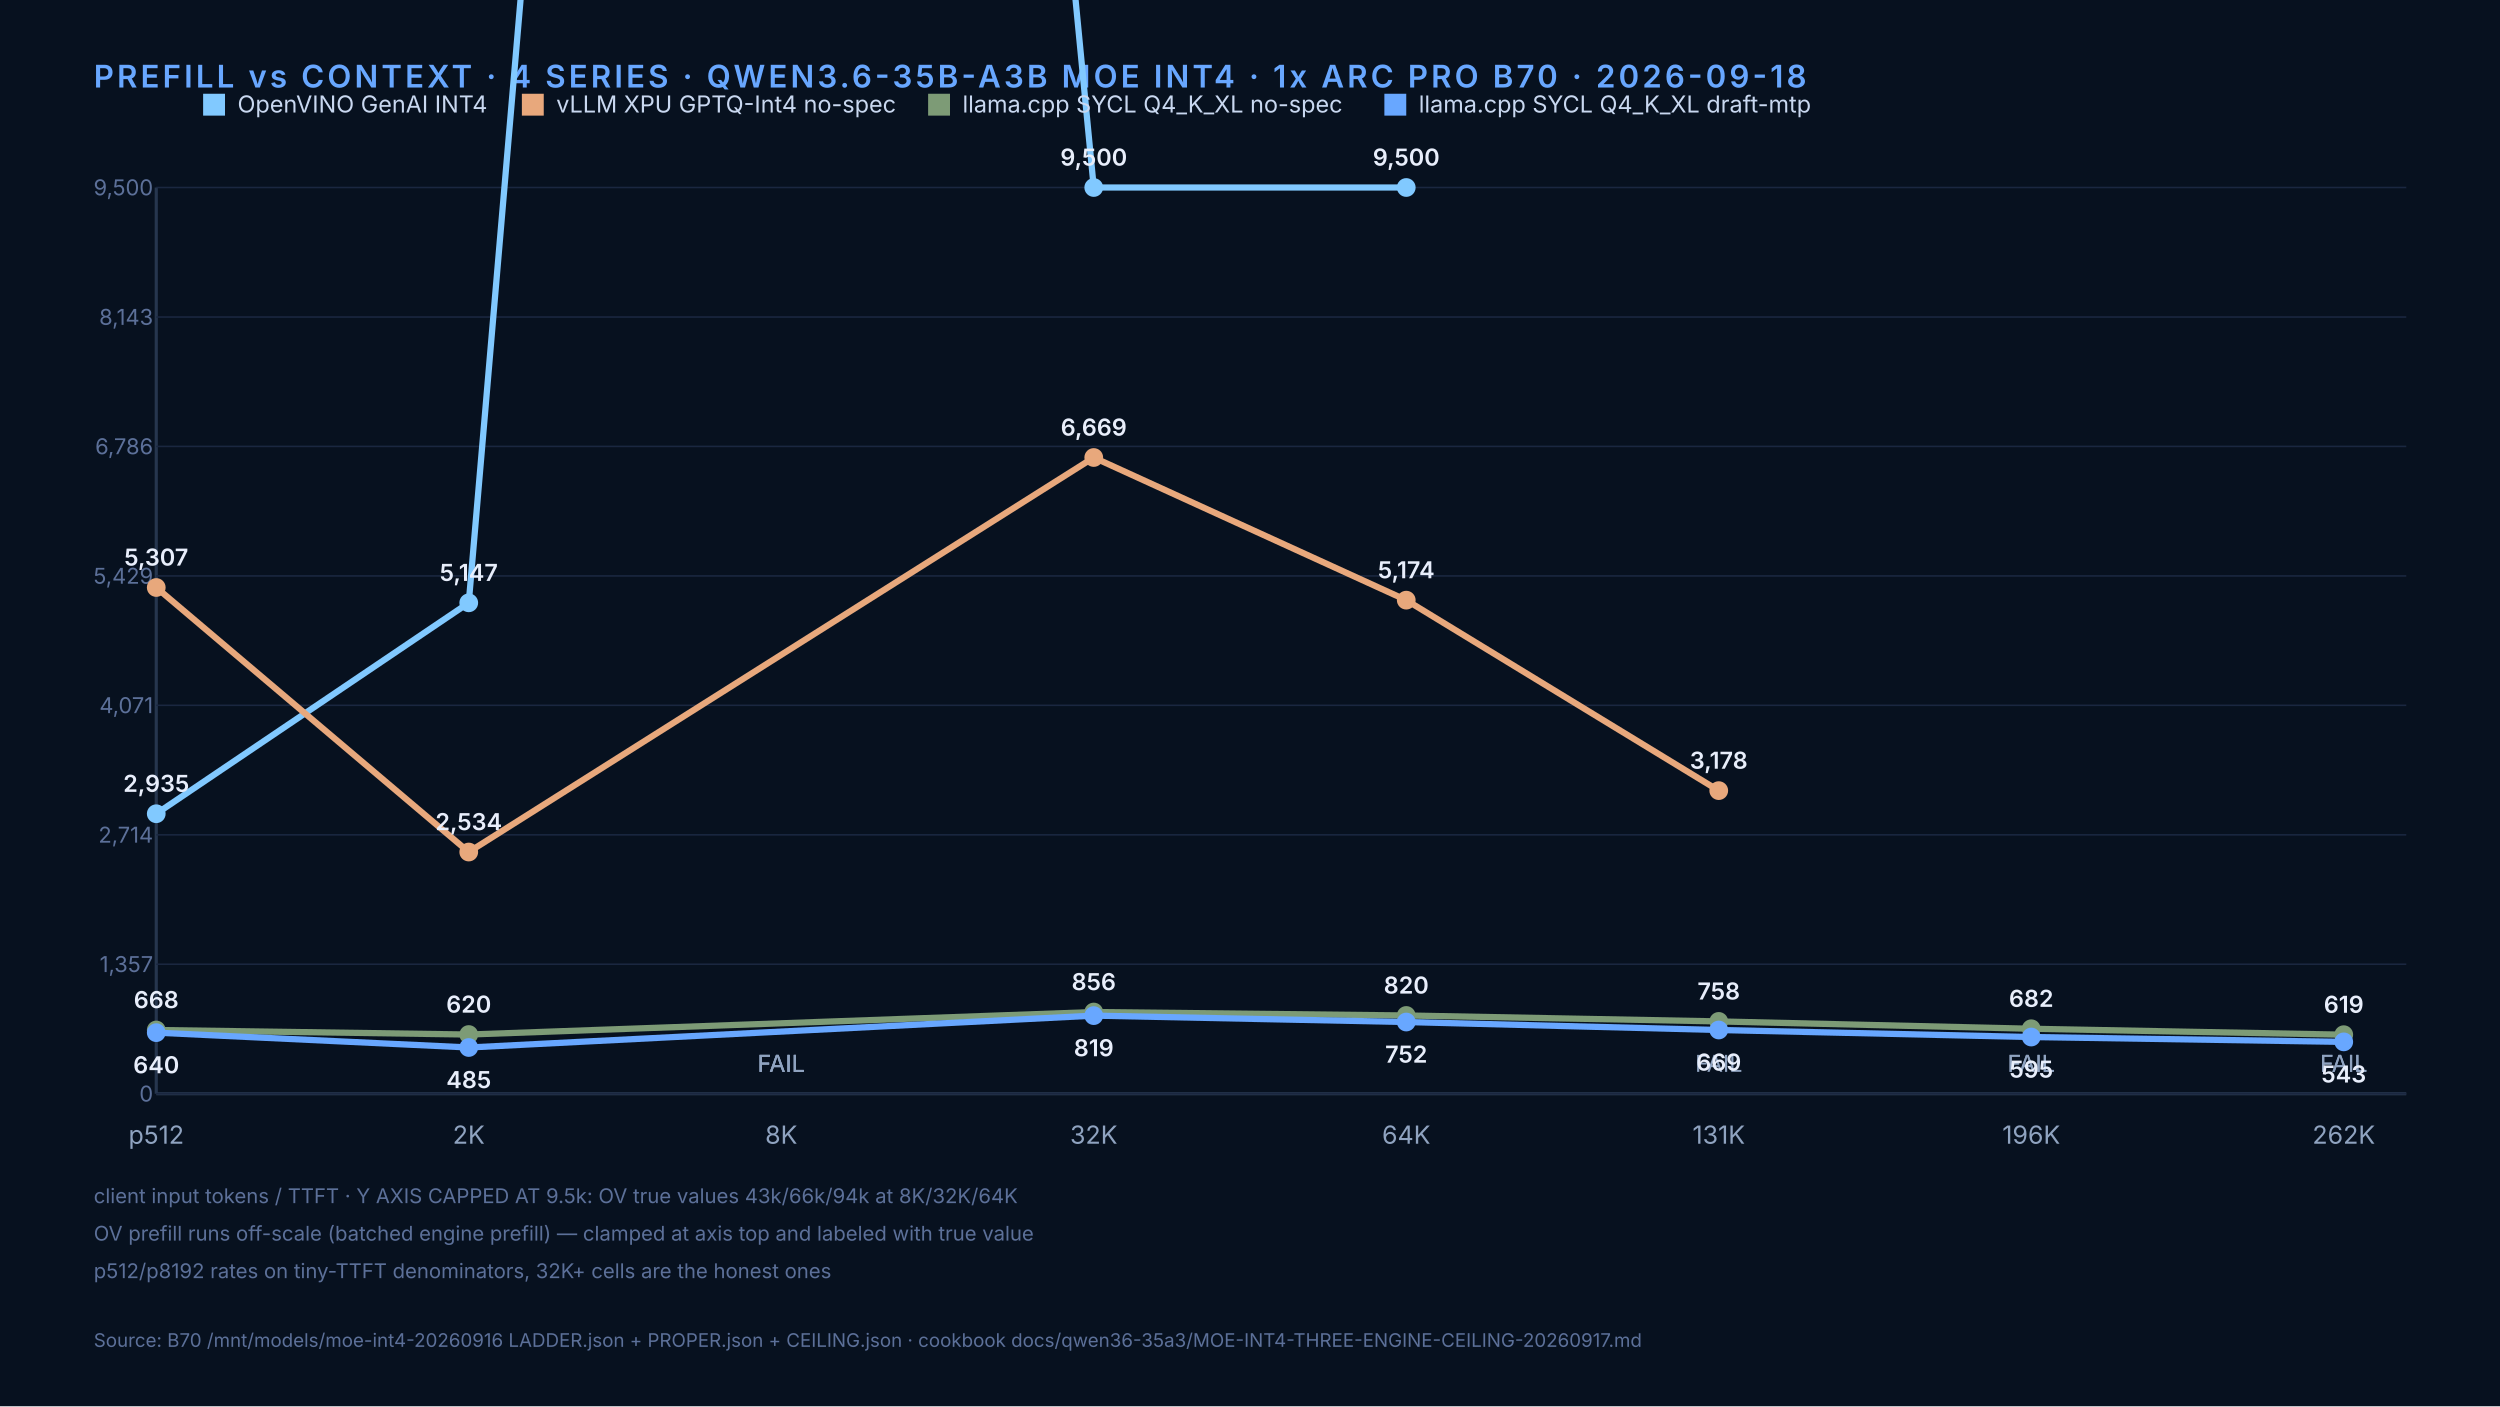
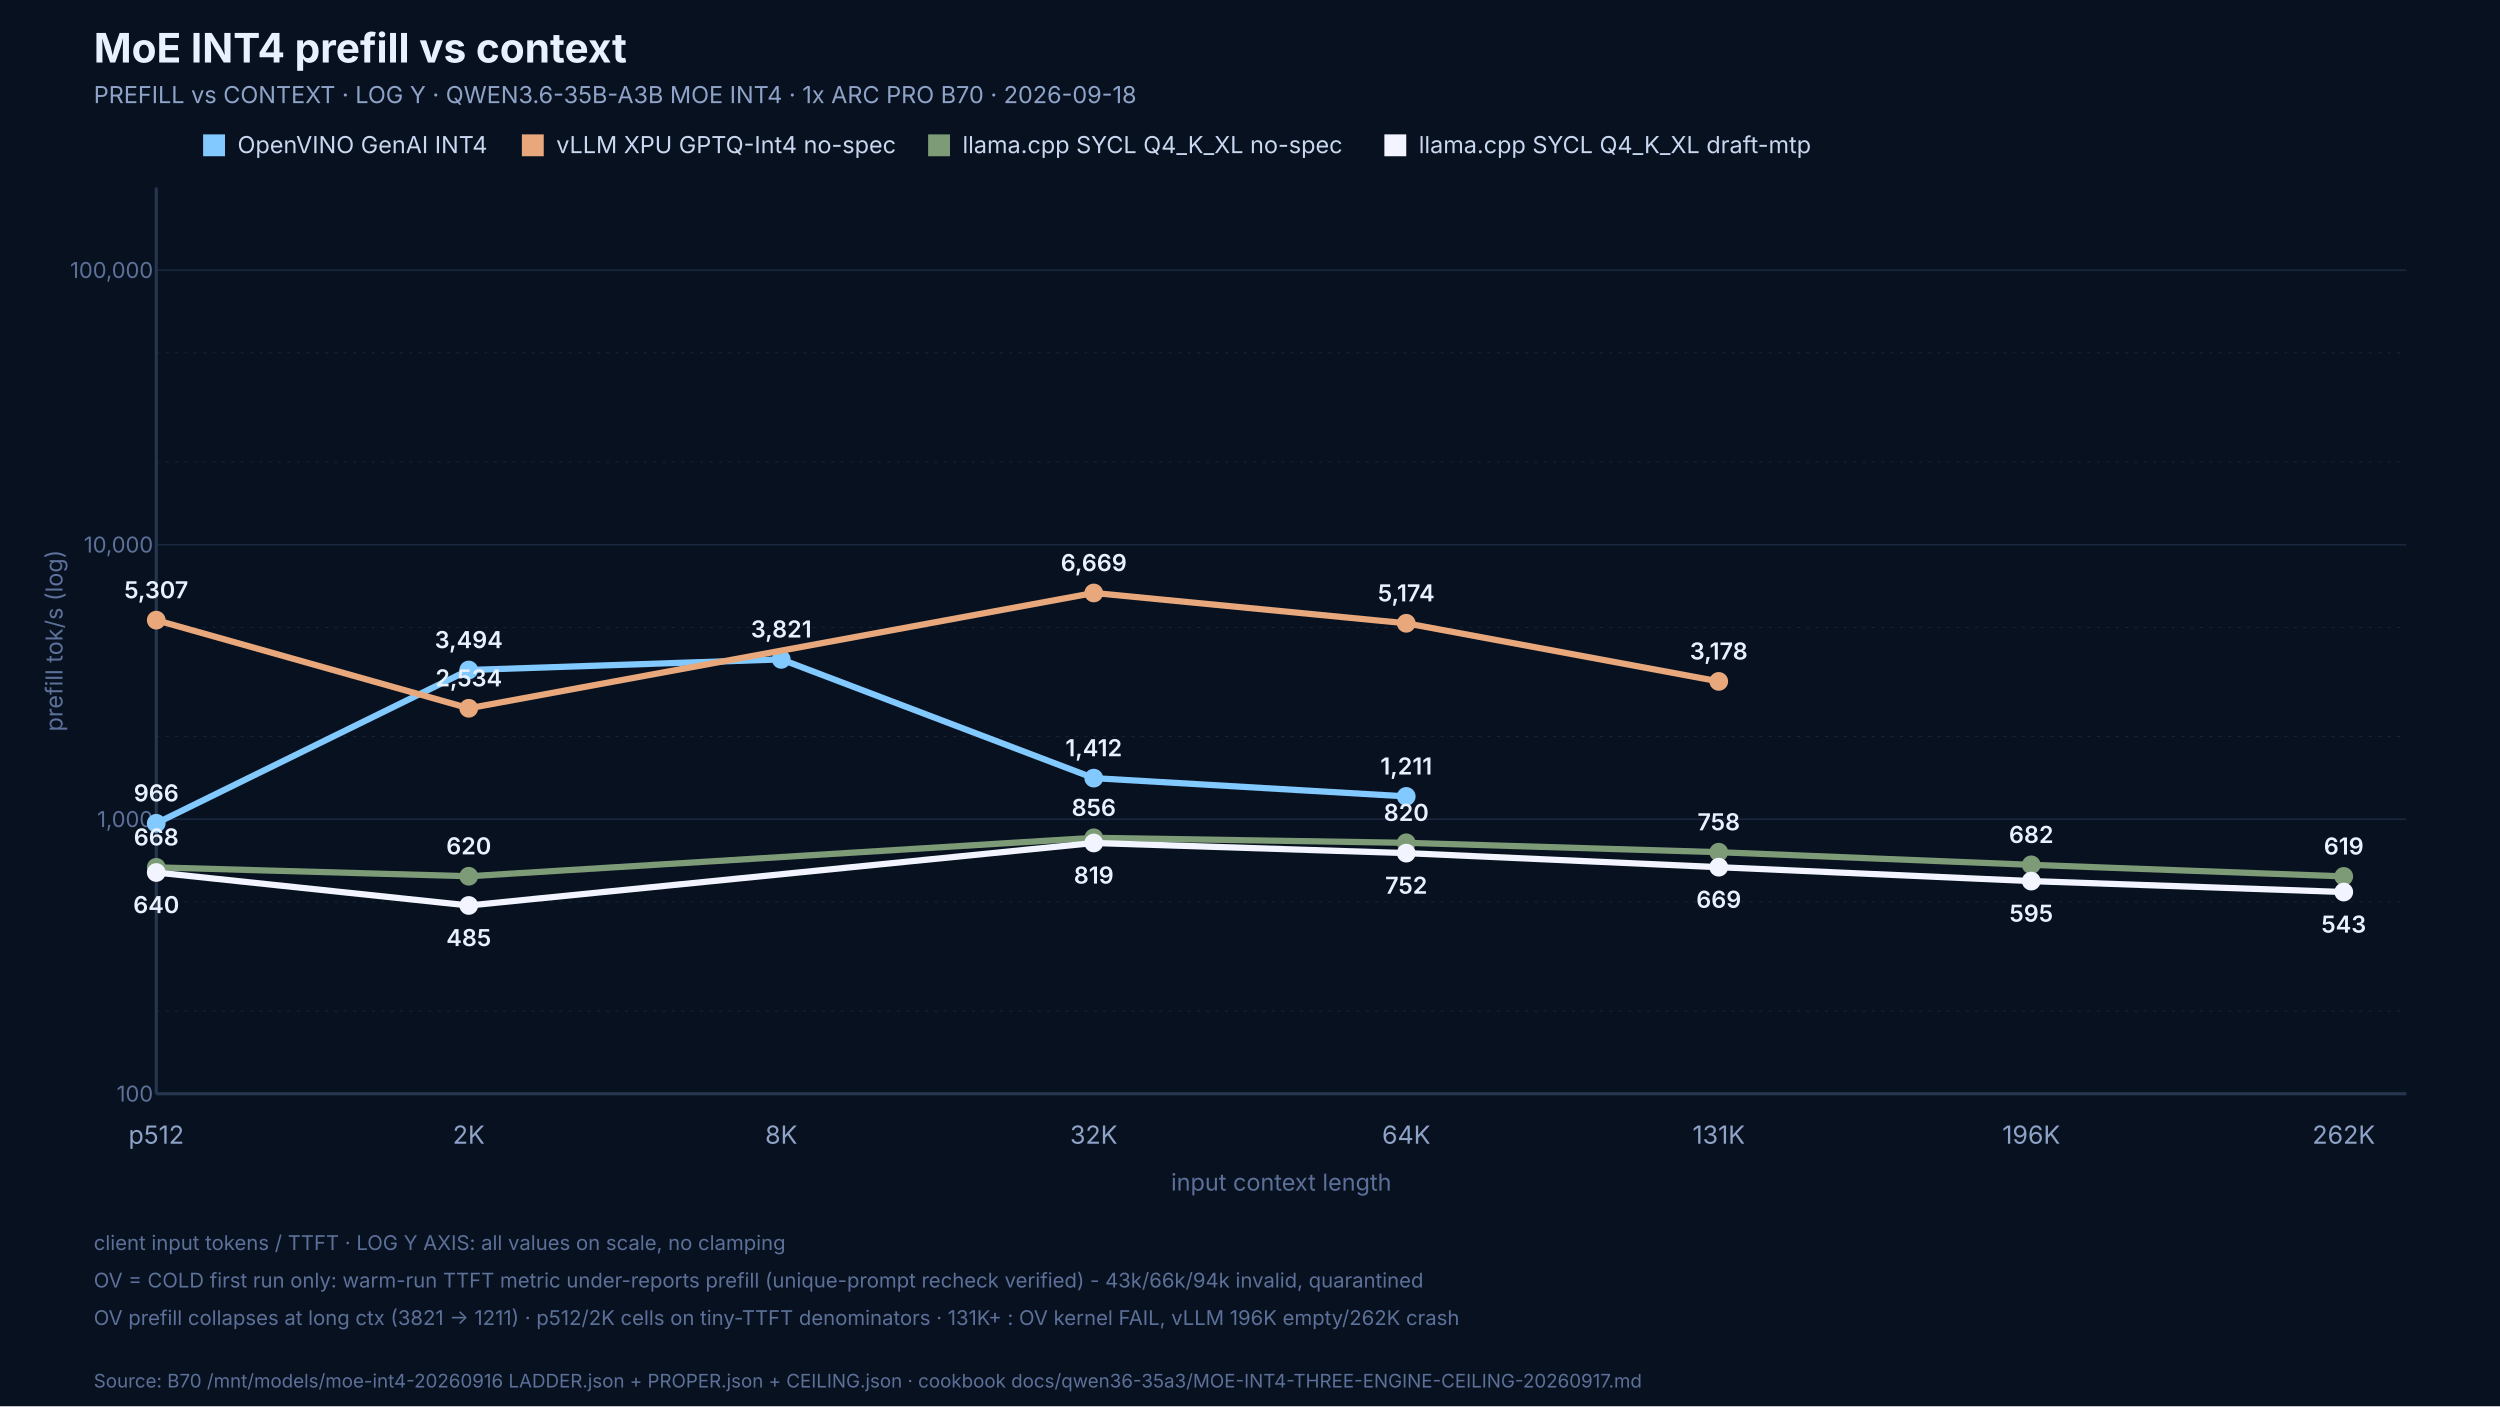
- <svg xmlns="http://www.w3.org/2000/svg" viewBox="0 0 1600 900" width="1600" height="900" role="img">
+ <svg xmlns="http://www.w3.org/2000/svg" width="1600" height="900" viewBox="0 0 1600 900">
  <rect width="1600" height="900" fill="#07111f" />
-   <text x="60" y="56" fill="#68a7ff" font-size="20" font-weight="600" font-family="Segoe UI, Inter, sans-serif" letter-spacing="2">PREFILL vs CONTEXT · 4 SERIES · QWEN3.6-35B-A3B MOE INT4 · 1x ARC PRO B70 · 2026-09-18</text>
+   <text x="60" y="40" fill="#e8f1ff" font-size="26" font-weight="700" font-family="Segoe UI, Inter, sans-serif">MoE INT4 prefill vs context</text>
+   <text x="60" y="66" fill="#8fa3c8" font-size="15" font-family="Segoe UI, Inter, sans-serif">PREFILL vs CONTEXT · LOG Y · QWEN3.6-35B-A3B MOE INT4 · 1x ARC PRO B70 · 2026-09-18</text>
+   <line x1="100" y1="700.0" x2="1540" y2="700.0" stroke="#1a2740" stroke-width="1" />
+   <text x="98" y="705.0" fill="#5c7099" font-size="14" font-family="Segoe UI, Inter, sans-serif" text-anchor="end">100</text>
+   <line x1="100" y1="524.3" x2="1540" y2="524.3" stroke="#1a2740" stroke-width="1" />
+   <text x="98" y="529.3" fill="#5c7099" font-size="14" font-family="Segoe UI, Inter, sans-serif" text-anchor="end">1,000</text>
+   <line x1="100" y1="348.6" x2="1540" y2="348.6" stroke="#1a2740" stroke-width="1" />
+   <text x="98" y="353.6" fill="#5c7099" font-size="14" font-family="Segoe UI, Inter, sans-serif" text-anchor="end">10,000</text>
+   <line x1="100" y1="172.9" x2="1540" y2="172.9" stroke="#1a2740" stroke-width="1" />
+   <text x="98" y="177.9" fill="#5c7099" font-size="14" font-family="Segoe UI, Inter, sans-serif" text-anchor="end">100,000</text>
+   <line x1="100" y1="647.1" x2="1540" y2="647.1" stroke="#1a2740" stroke-width="0.5" stroke-dasharray="2,4" />
+   <line x1="100" y1="577.2" x2="1540" y2="577.2" stroke="#1a2740" stroke-width="0.5" stroke-dasharray="2,4" />
+   <line x1="100" y1="471.4" x2="1540" y2="471.4" stroke="#1a2740" stroke-width="0.5" stroke-dasharray="2,4" />
+   <line x1="100" y1="401.5" x2="1540" y2="401.5" stroke="#1a2740" stroke-width="0.5" stroke-dasharray="2,4" />
+   <line x1="100" y1="295.7" x2="1540" y2="295.7" stroke="#1a2740" stroke-width="0.5" stroke-dasharray="2,4" />
+   <line x1="100" y1="225.8" x2="1540" y2="225.8" stroke="#1a2740" stroke-width="0.5" stroke-dasharray="2,4" />
+   <line x1="100" y1="120" x2="100" y2="700" stroke="#26364e" stroke-width="2" />
  <line x1="100" y1="700" x2="1540" y2="700" stroke="#26364e" stroke-width="2" />
-   <line x1="100" y1="120" x2="100" y2="700" stroke="#26364e" stroke-width="2" />
-   <g stroke="#1a2740" stroke-width="1">
-     <line x1="100" y1="700.0" x2="1540" y2="700.0" />
-     <line x1="100" y1="617.1" x2="1540" y2="617.1" />
-     <line x1="100" y1="534.3" x2="1540" y2="534.3" />
-     <line x1="100" y1="451.4" x2="1540" y2="451.4" />
-     <line x1="100" y1="368.6" x2="1540" y2="368.6" />
-     <line x1="100" y1="285.7" x2="1540" y2="285.7" />
-     <line x1="100" y1="202.9" x2="1540" y2="202.9" />
-     <line x1="100" y1="120.0" x2="1540" y2="120.0" />
-   </g>
-   <g fill="#5c7099" font-size="14" font-family="Segoe UI, Inter, sans-serif" text-anchor="end">
-     <text x="98" y="705.0">0</text>
-     <text x="98" y="622.1">1,357</text>
-     <text x="98" y="539.3">2,714</text>
-     <text x="98" y="456.4">4,071</text>
-     <text x="98" y="373.6">5,429</text>
-     <text x="98" y="290.7">6,786</text>
-     <text x="98" y="207.9">8,143</text>
-     <text x="98" y="125.0">9,500</text>
-   </g>
-   <text x="100" y="732" fill="#8fa3c0" font-size="16" font-family="Segoe UI, Inter, sans-serif" text-anchor="middle">p512</text>
-   <text x="300" y="732" fill="#8fa3c0" font-size="16" font-family="Segoe UI, Inter, sans-serif" text-anchor="middle">2K</text>
-   <text x="500" y="732" fill="#8fa3c0" font-size="16" font-family="Segoe UI, Inter, sans-serif" text-anchor="middle">8K</text>
-   <text x="700" y="732" fill="#8fa3c0" font-size="16" font-family="Segoe UI, Inter, sans-serif" text-anchor="middle">32K</text>
-   <text x="900" y="732" fill="#8fa3c0" font-size="16" font-family="Segoe UI, Inter, sans-serif" text-anchor="middle">64K</text>
-   <text x="1100" y="732" fill="#8fa3c0" font-size="16" font-family="Segoe UI, Inter, sans-serif" text-anchor="middle">131K</text>
-   <text x="1300" y="732" fill="#8fa3c0" font-size="16" font-family="Segoe UI, Inter, sans-serif" text-anchor="middle">196K</text>
-   <text x="1500" y="732" fill="#8fa3c0" font-size="16" font-family="Segoe UI, Inter, sans-serif" text-anchor="middle">262K</text>
-   <polyline points="100,520.8 300,385.8 500,-1943.1 700,120.0 900,120.0" fill="none" stroke="#81c9ff" stroke-width="4" />
+   <text x="100" y="732" fill="#8fa3c8" font-size="16" font-family="Segoe UI, Inter, sans-serif" text-anchor="middle">p512</text>
+   <text x="300" y="732" fill="#8fa3c8" font-size="16" font-family="Segoe UI, Inter, sans-serif" text-anchor="middle">2K</text>
+   <text x="500" y="732" fill="#8fa3c8" font-size="16" font-family="Segoe UI, Inter, sans-serif" text-anchor="middle">8K</text>
+   <text x="700" y="732" fill="#8fa3c8" font-size="16" font-family="Segoe UI, Inter, sans-serif" text-anchor="middle">32K</text>
+   <text x="900" y="732" fill="#8fa3c8" font-size="16" font-family="Segoe UI, Inter, sans-serif" text-anchor="middle">64K</text>
+   <text x="1100" y="732" fill="#8fa3c8" font-size="16" font-family="Segoe UI, Inter, sans-serif" text-anchor="middle">131K</text>
+   <text x="1300" y="732" fill="#8fa3c8" font-size="16" font-family="Segoe UI, Inter, sans-serif" text-anchor="middle">196K</text>
+   <text x="1500" y="732" fill="#8fa3c8" font-size="16" font-family="Segoe UI, Inter, sans-serif" text-anchor="middle">262K</text>
+   <text x="40" y="410" fill="#5c7099" font-size="15" font-family="Segoe UI, Inter, sans-serif" transform="rotate(-90 40 410)" text-anchor="middle">prefill tok/s (log)</text>
+   <text x="820" y="762" fill="#5c7099" font-size="15" font-family="Segoe UI, Inter, sans-serif" text-anchor="middle">input context length</text>
+   <polyline points="100,526.9 300,428.8 500,422.0 700,498.0 900,509.7" fill="none" stroke="#81c9ff" stroke-width="4" />
  <g fill="#81c9ff">
-     <circle cx="100" cy="520.8" r="6" />
-     <circle cx="300" cy="385.8" r="6" />
-     <circle cx="500" cy="-1943.1" r="6" />
-     <circle cx="700" cy="120.0" r="6" />
-     <circle cx="900" cy="120.0" r="6" />
+     <circle cx="100" cy="526.9" r="6" />
+     <circle cx="300" cy="428.8" r="6" />
+     <circle cx="500" cy="422.0" r="6" />
+     <circle cx="700" cy="498.0" r="6" />
+     <circle cx="900" cy="509.7" r="6" />
  </g>
  <g text-anchor="middle">
-     <text x="100" y="506.8" fill="#e8eefb" font-size="15" font-weight="600" font-family="Segoe UI, Inter, sans-serif" text-anchor="middle">2,935</text>
-     <text x="300" y="371.8" fill="#e8eefb" font-size="15" font-weight="600" font-family="Segoe UI, Inter, sans-serif" text-anchor="middle">5,147</text>
-     <text x="500" y="-1957.1" fill="#e8eefb" font-size="15" font-weight="600" font-family="Segoe UI, Inter, sans-serif" text-anchor="middle">43,292</text>
-     <text x="700" y="106.0" fill="#e8eefb" font-size="15" font-weight="600" font-family="Segoe UI, Inter, sans-serif" text-anchor="middle">9,500</text>
-     <text x="900" y="106.0" fill="#e8eefb" font-size="15" font-weight="600" font-family="Segoe UI, Inter, sans-serif" text-anchor="middle">9,500</text>
-     <text x="1100" y="686" fill="#8fa3c0" font-size="15" font-family="Segoe UI, Inter, sans-serif" text-anchor="middle">FAIL</text>
-     <text x="1300" y="686" fill="#8fa3c0" font-size="15" font-family="Segoe UI, Inter, sans-serif" text-anchor="middle">FAIL</text>
-     <text x="1500" y="686" fill="#8fa3c0" font-size="15" font-family="Segoe UI, Inter, sans-serif" text-anchor="middle">FAIL</text>
+     <text x="100" y="512.9" fill="#e8f1ff" font-size="15" font-weight="600" font-family="Segoe UI, Inter, sans-serif" text-anchor="middle">966</text>
+     <text x="300" y="414.8" fill="#e8f1ff" font-size="15" font-weight="600" font-family="Segoe UI, Inter, sans-serif" text-anchor="middle">3,494</text>
+     <text x="500" y="408.0" fill="#e8f1ff" font-size="15" font-weight="600" font-family="Segoe UI, Inter, sans-serif" text-anchor="middle">3,821</text>
+     <text x="700" y="484.0" fill="#e8f1ff" font-size="15" font-weight="600" font-family="Segoe UI, Inter, sans-serif" text-anchor="middle">1,412</text>
+     <text x="900" y="495.7" fill="#e8f1ff" font-size="15" font-weight="600" font-family="Segoe UI, Inter, sans-serif" text-anchor="middle">1,211</text>
  </g>
-   <polyline points="100,376.0 300,545.3 700,292.8 900,384.1 1100,506.0" fill="none" stroke="#e8a87c" stroke-width="4" />
+   <polyline points="100,396.9 300,453.3 700,379.5 900,398.9 1100,436.1" fill="none" stroke="#e8a87c" stroke-width="4" />
  <g fill="#e8a87c">
-     <circle cx="100" cy="376.0" r="6" />
-     <circle cx="300" cy="545.3" r="6" />
-     <circle cx="700" cy="292.8" r="6" />
-     <circle cx="900" cy="384.1" r="6" />
-     <circle cx="1100" cy="506.0" r="6" />
+     <circle cx="100" cy="396.9" r="6" />
+     <circle cx="300" cy="453.3" r="6" />
+     <circle cx="700" cy="379.5" r="6" />
+     <circle cx="900" cy="398.9" r="6" />
+     <circle cx="1100" cy="436.1" r="6" />
  </g>
  <g text-anchor="middle">
-     <text x="100" y="362.0" fill="#e8eefb" font-size="15" font-weight="600" font-family="Segoe UI, Inter, sans-serif" text-anchor="middle">5,307</text>
-     <text x="300" y="531.3" fill="#e8eefb" font-size="15" font-weight="600" font-family="Segoe UI, Inter, sans-serif" text-anchor="middle">2,534</text>
-     <text x="500" y="686" fill="#8fa3c0" font-size="15" font-family="Segoe UI, Inter, sans-serif" text-anchor="middle">FAIL</text>
-     <text x="700" y="278.8" fill="#e8eefb" font-size="15" font-weight="600" font-family="Segoe UI, Inter, sans-serif" text-anchor="middle">6,669</text>
-     <text x="900" y="370.1" fill="#e8eefb" font-size="15" font-weight="600" font-family="Segoe UI, Inter, sans-serif" text-anchor="middle">5,174</text>
-     <text x="1100" y="492.0" fill="#e8eefb" font-size="15" font-weight="600" font-family="Segoe UI, Inter, sans-serif" text-anchor="middle">3,178</text>
-     <text x="1300" y="686" fill="#8fa3c0" font-size="15" font-family="Segoe UI, Inter, sans-serif" text-anchor="middle">FAIL</text>
-     <text x="1500" y="686" fill="#8fa3c0" font-size="15" font-family="Segoe UI, Inter, sans-serif" text-anchor="middle">FAIL</text>
+     <text x="100" y="382.9" fill="#e8f1ff" font-size="15" font-weight="600" font-family="Segoe UI, Inter, sans-serif" text-anchor="middle">5,307</text>
+     <text x="300" y="439.3" fill="#e8f1ff" font-size="15" font-weight="600" font-family="Segoe UI, Inter, sans-serif" text-anchor="middle">2,534</text>
+     <text x="700" y="365.5" fill="#e8f1ff" font-size="15" font-weight="600" font-family="Segoe UI, Inter, sans-serif" text-anchor="middle">6,669</text>
+     <text x="900" y="384.9" fill="#e8f1ff" font-size="15" font-weight="600" font-family="Segoe UI, Inter, sans-serif" text-anchor="middle">5,174</text>
+     <text x="1100" y="422.1" fill="#e8f1ff" font-size="15" font-weight="600" font-family="Segoe UI, Inter, sans-serif" text-anchor="middle">3,178</text>
  </g>
-   <polyline points="100,659.2 300,662.1 700,647.7 900,649.9 1100,653.7 1300,658.4 1500,662.2" fill="none" stroke="#7d9b76" stroke-width="4" />
+   <polyline points="100,555.1 300,560.8 700,536.2 900,539.4 1100,545.4 1300,553.5 1500,560.9" fill="none" stroke="#7d9b76" stroke-width="4" />
  <g fill="#7d9b76">
-     <circle cx="100" cy="659.2" r="6" />
-     <circle cx="300" cy="662.1" r="6" />
-     <circle cx="700" cy="647.7" r="6" />
-     <circle cx="900" cy="649.9" r="6" />
-     <circle cx="1100" cy="653.7" r="6" />
-     <circle cx="1300" cy="658.4" r="6" />
-     <circle cx="1500" cy="662.2" r="6" />
+     <circle cx="100" cy="555.1" r="6" />
+     <circle cx="300" cy="560.8" r="6" />
+     <circle cx="700" cy="536.2" r="6" />
+     <circle cx="900" cy="539.4" r="6" />
+     <circle cx="1100" cy="545.4" r="6" />
+     <circle cx="1300" cy="553.5" r="6" />
+     <circle cx="1500" cy="560.9" r="6" />
  </g>
  <g text-anchor="middle">
-     <text x="100" y="645.2" fill="#e8eefb" font-size="15" font-weight="600" font-family="Segoe UI, Inter, sans-serif" text-anchor="middle">668</text>
-     <text x="300" y="648.1" fill="#e8eefb" font-size="15" font-weight="600" font-family="Segoe UI, Inter, sans-serif" text-anchor="middle">620</text>
-     <text x="500" y="686" fill="#8fa3c0" font-size="15" font-family="Segoe UI, Inter, sans-serif" text-anchor="middle">FAIL</text>
-     <text x="700" y="633.7" fill="#e8eefb" font-size="15" font-weight="600" font-family="Segoe UI, Inter, sans-serif" text-anchor="middle">856</text>
-     <text x="900" y="635.9" fill="#e8eefb" font-size="15" font-weight="600" font-family="Segoe UI, Inter, sans-serif" text-anchor="middle">820</text>
-     <text x="1100" y="639.7" fill="#e8eefb" font-size="15" font-weight="600" font-family="Segoe UI, Inter, sans-serif" text-anchor="middle">758</text>
-     <text x="1300" y="644.4" fill="#e8eefb" font-size="15" font-weight="600" font-family="Segoe UI, Inter, sans-serif" text-anchor="middle">682</text>
-     <text x="1500" y="648.2" fill="#e8eefb" font-size="15" font-weight="600" font-family="Segoe UI, Inter, sans-serif" text-anchor="middle">619</text>
+     <text x="100" y="541.1" fill="#e8f1ff" font-size="15" font-weight="600" font-family="Segoe UI, Inter, sans-serif" text-anchor="middle">668</text>
+     <text x="300" y="546.8" fill="#e8f1ff" font-size="15" font-weight="600" font-family="Segoe UI, Inter, sans-serif" text-anchor="middle">620</text>
+     <text x="700" y="522.2" fill="#e8f1ff" font-size="15" font-weight="600" font-family="Segoe UI, Inter, sans-serif" text-anchor="middle">856</text>
+     <text x="900" y="525.4" fill="#e8f1ff" font-size="15" font-weight="600" font-family="Segoe UI, Inter, sans-serif" text-anchor="middle">820</text>
+     <text x="1100" y="531.4" fill="#e8f1ff" font-size="15" font-weight="600" font-family="Segoe UI, Inter, sans-serif" text-anchor="middle">758</text>
+     <text x="1300" y="539.5" fill="#e8f1ff" font-size="15" font-weight="600" font-family="Segoe UI, Inter, sans-serif" text-anchor="middle">682</text>
+     <text x="1500" y="546.9" fill="#e8f1ff" font-size="15" font-weight="600" font-family="Segoe UI, Inter, sans-serif" text-anchor="middle">619</text>
  </g>
-   <polyline points="100,660.9 300,670.4 700,650.0 900,654.1 1100,659.2 1300,663.7 1500,666.8" fill="none" stroke="#68a7ff" stroke-width="4" />
-   <g fill="#68a7ff">
-     <circle cx="100" cy="660.9" r="6" />
-     <circle cx="300" cy="670.4" r="6" />
-     <circle cx="700" cy="650.0" r="6" />
-     <circle cx="900" cy="654.1" r="6" />
-     <circle cx="1100" cy="659.2" r="6" />
-     <circle cx="1300" cy="663.7" r="6" />
-     <circle cx="1500" cy="666.8" r="6" />
+   <polyline points="100,558.4 300,579.5 700,539.5 900,546.0 1100,555.0 1300,563.9 1500,570.9" fill="none" stroke="#f2f5ff" stroke-width="4" />
+   <g fill="#f2f5ff">
+     <circle cx="100" cy="558.4" r="6" />
+     <circle cx="300" cy="579.5" r="6" />
+     <circle cx="700" cy="539.5" r="6" />
+     <circle cx="900" cy="546.0" r="6" />
+     <circle cx="1100" cy="555.0" r="6" />
+     <circle cx="1300" cy="563.9" r="6" />
+     <circle cx="1500" cy="570.9" r="6" />
  </g>
  <g text-anchor="middle">
-     <text x="100" y="686.9" fill="#e8eefb" font-size="15" font-weight="600" font-family="Segoe UI, Inter, sans-serif" text-anchor="middle">640</text>
-     <text x="300" y="696.4" fill="#e8eefb" font-size="15" font-weight="600" font-family="Segoe UI, Inter, sans-serif" text-anchor="middle">485</text>
-     <text x="500" y="686" fill="#8fa3c0" font-size="15" font-family="Segoe UI, Inter, sans-serif" text-anchor="middle">FAIL</text>
-     <text x="700" y="676.0" fill="#e8eefb" font-size="15" font-weight="600" font-family="Segoe UI, Inter, sans-serif" text-anchor="middle">819</text>
-     <text x="900" y="680.1" fill="#e8eefb" font-size="15" font-weight="600" font-family="Segoe UI, Inter, sans-serif" text-anchor="middle">752</text>
-     <text x="1100" y="685.2" fill="#e8eefb" font-size="15" font-weight="600" font-family="Segoe UI, Inter, sans-serif" text-anchor="middle">669</text>
-     <text x="1300" y="689.7" fill="#e8eefb" font-size="15" font-weight="600" font-family="Segoe UI, Inter, sans-serif" text-anchor="middle">595</text>
-     <text x="1500" y="692.8" fill="#e8eefb" font-size="15" font-weight="600" font-family="Segoe UI, Inter, sans-serif" text-anchor="middle">543</text>
+     <text x="100" y="584.4" fill="#e8f1ff" font-size="15" font-weight="600" font-family="Segoe UI, Inter, sans-serif" text-anchor="middle">640</text>
+     <text x="300" y="605.5" fill="#e8f1ff" font-size="15" font-weight="600" font-family="Segoe UI, Inter, sans-serif" text-anchor="middle">485</text>
+     <text x="700" y="565.5" fill="#e8f1ff" font-size="15" font-weight="600" font-family="Segoe UI, Inter, sans-serif" text-anchor="middle">819</text>
+     <text x="900" y="572.0" fill="#e8f1ff" font-size="15" font-weight="600" font-family="Segoe UI, Inter, sans-serif" text-anchor="middle">752</text>
+     <text x="1100" y="581.0" fill="#e8f1ff" font-size="15" font-weight="600" font-family="Segoe UI, Inter, sans-serif" text-anchor="middle">669</text>
+     <text x="1300" y="589.9" fill="#e8f1ff" font-size="15" font-weight="600" font-family="Segoe UI, Inter, sans-serif" text-anchor="middle">595</text>
+     <text x="1500" y="596.9" fill="#e8f1ff" font-size="15" font-weight="600" font-family="Segoe UI, Inter, sans-serif" text-anchor="middle">543</text>
  </g>
  <g>
-     <rect x="130" y="60" width="14" height="14" fill="#81c9ff" />
-     <text x="152" y="72" fill="#c9d8f0" font-size="15" font-family="Segoe UI, Inter, sans-serif">OpenVINO GenAI INT4</text>
-     <rect x="334" y="60" width="14" height="14" fill="#e8a87c" />
-     <text x="356" y="72" fill="#c9d8f0" font-size="15" font-family="Segoe UI, Inter, sans-serif">vLLM XPU GPTQ-Int4 no-spec</text>
-     <rect x="594" y="60" width="14" height="14" fill="#7d9b76" />
-     <text x="616" y="72" fill="#c9d8f0" font-size="15" font-family="Segoe UI, Inter, sans-serif">llama.cpp SYCL Q4_K_XL no-spec</text>
-     <rect x="886" y="60" width="14" height="14" fill="#68a7ff" />
-     <text x="908" y="72" fill="#c9d8f0" font-size="15" font-family="Segoe UI, Inter, sans-serif">llama.cpp SYCL Q4_K_XL draft-mtp</text>
+     <rect x="130" y="86" width="14" height="14" fill="#81c9ff" />
+     <text x="152" y="98" fill="#c9d8f0" font-size="15" font-family="Segoe UI, Inter, sans-serif">OpenVINO GenAI INT4</text>
+     <rect x="334" y="86" width="14" height="14" fill="#e8a87c" />
+     <text x="356" y="98" fill="#c9d8f0" font-size="15" font-family="Segoe UI, Inter, sans-serif">vLLM XPU GPTQ-Int4 no-spec</text>
+     <rect x="594" y="86" width="14" height="14" fill="#7d9b76" />
+     <text x="616" y="98" fill="#c9d8f0" font-size="15" font-family="Segoe UI, Inter, sans-serif">llama.cpp SYCL Q4_K_XL no-spec</text>
+     <rect x="886" y="86" width="14" height="14" fill="#f2f5ff" />
+     <text x="908" y="98" fill="#c9d8f0" font-size="15" font-family="Segoe UI, Inter, sans-serif">llama.cpp SYCL Q4_K_XL draft-mtp</text>
  </g>
-   <text x="60" y="770" fill="#5c7099" font-size="13" font-family="Segoe UI, Inter, sans-serif">client input tokens / TTFT · Y AXIS CAPPED AT 9.5k: OV true values 43k/66k/94k at 8K/32K/64K</text>
-   <text x="60" y="794" fill="#5c7099" font-size="13" font-family="Segoe UI, Inter, sans-serif">OV prefill runs off-scale (batched engine prefill) — clamped at axis top and labeled with true value</text>
-   <text x="60" y="818" fill="#5c7099" font-size="13" font-family="Segoe UI, Inter, sans-serif">p512/p8192 rates on tiny-TTFT denominators, 32K+ cells are the honest ones</text>
-   <text x="60" y="862" fill="#5c7099" font-size="12" font-family="Segoe UI, Inter, sans-serif">Source: B70 /mnt/models/moe-int4-20260916 LADDER.json + PROPER.json + CEILING.json · cookbook docs/qwen36-35a3/MOE-INT4-THREE-ENGINE-CEILING-20260917.md</text>
+   <text x="60" y="800" fill="#5c7099" font-size="13" font-family="Segoe UI, Inter, sans-serif">client input tokens / TTFT · LOG Y AXIS: all values on scale, no clamping</text>
+   <text x="60" y="824" fill="#5c7099" font-size="13" font-family="Segoe UI, Inter, sans-serif">OV = COLD first run only: warm-run TTFT metric under-reports prefill (unique-prompt recheck verified) - 43k/66k/94k invalid, quarantined</text>
+   <text x="60" y="848" fill="#5c7099" font-size="13" font-family="Segoe UI, Inter, sans-serif">OV prefill collapses at long ctx (3821 -&gt; 1211) · p512/2K cells on tiny-TTFT denominators · 131K+ : OV kernel FAIL, vLLM 196K empty/262K crash</text>
+   <text x="60" y="888" fill="#5c7099" font-size="12" font-family="Segoe UI, Inter, sans-serif">Source: B70 /mnt/models/moe-int4-20260916 LADDER.json + PROPER.json + CEILING.json · cookbook docs/qwen36-35a3/MOE-INT4-THREE-ENGINE-CEILING-20260917.md</text>
</svg>
